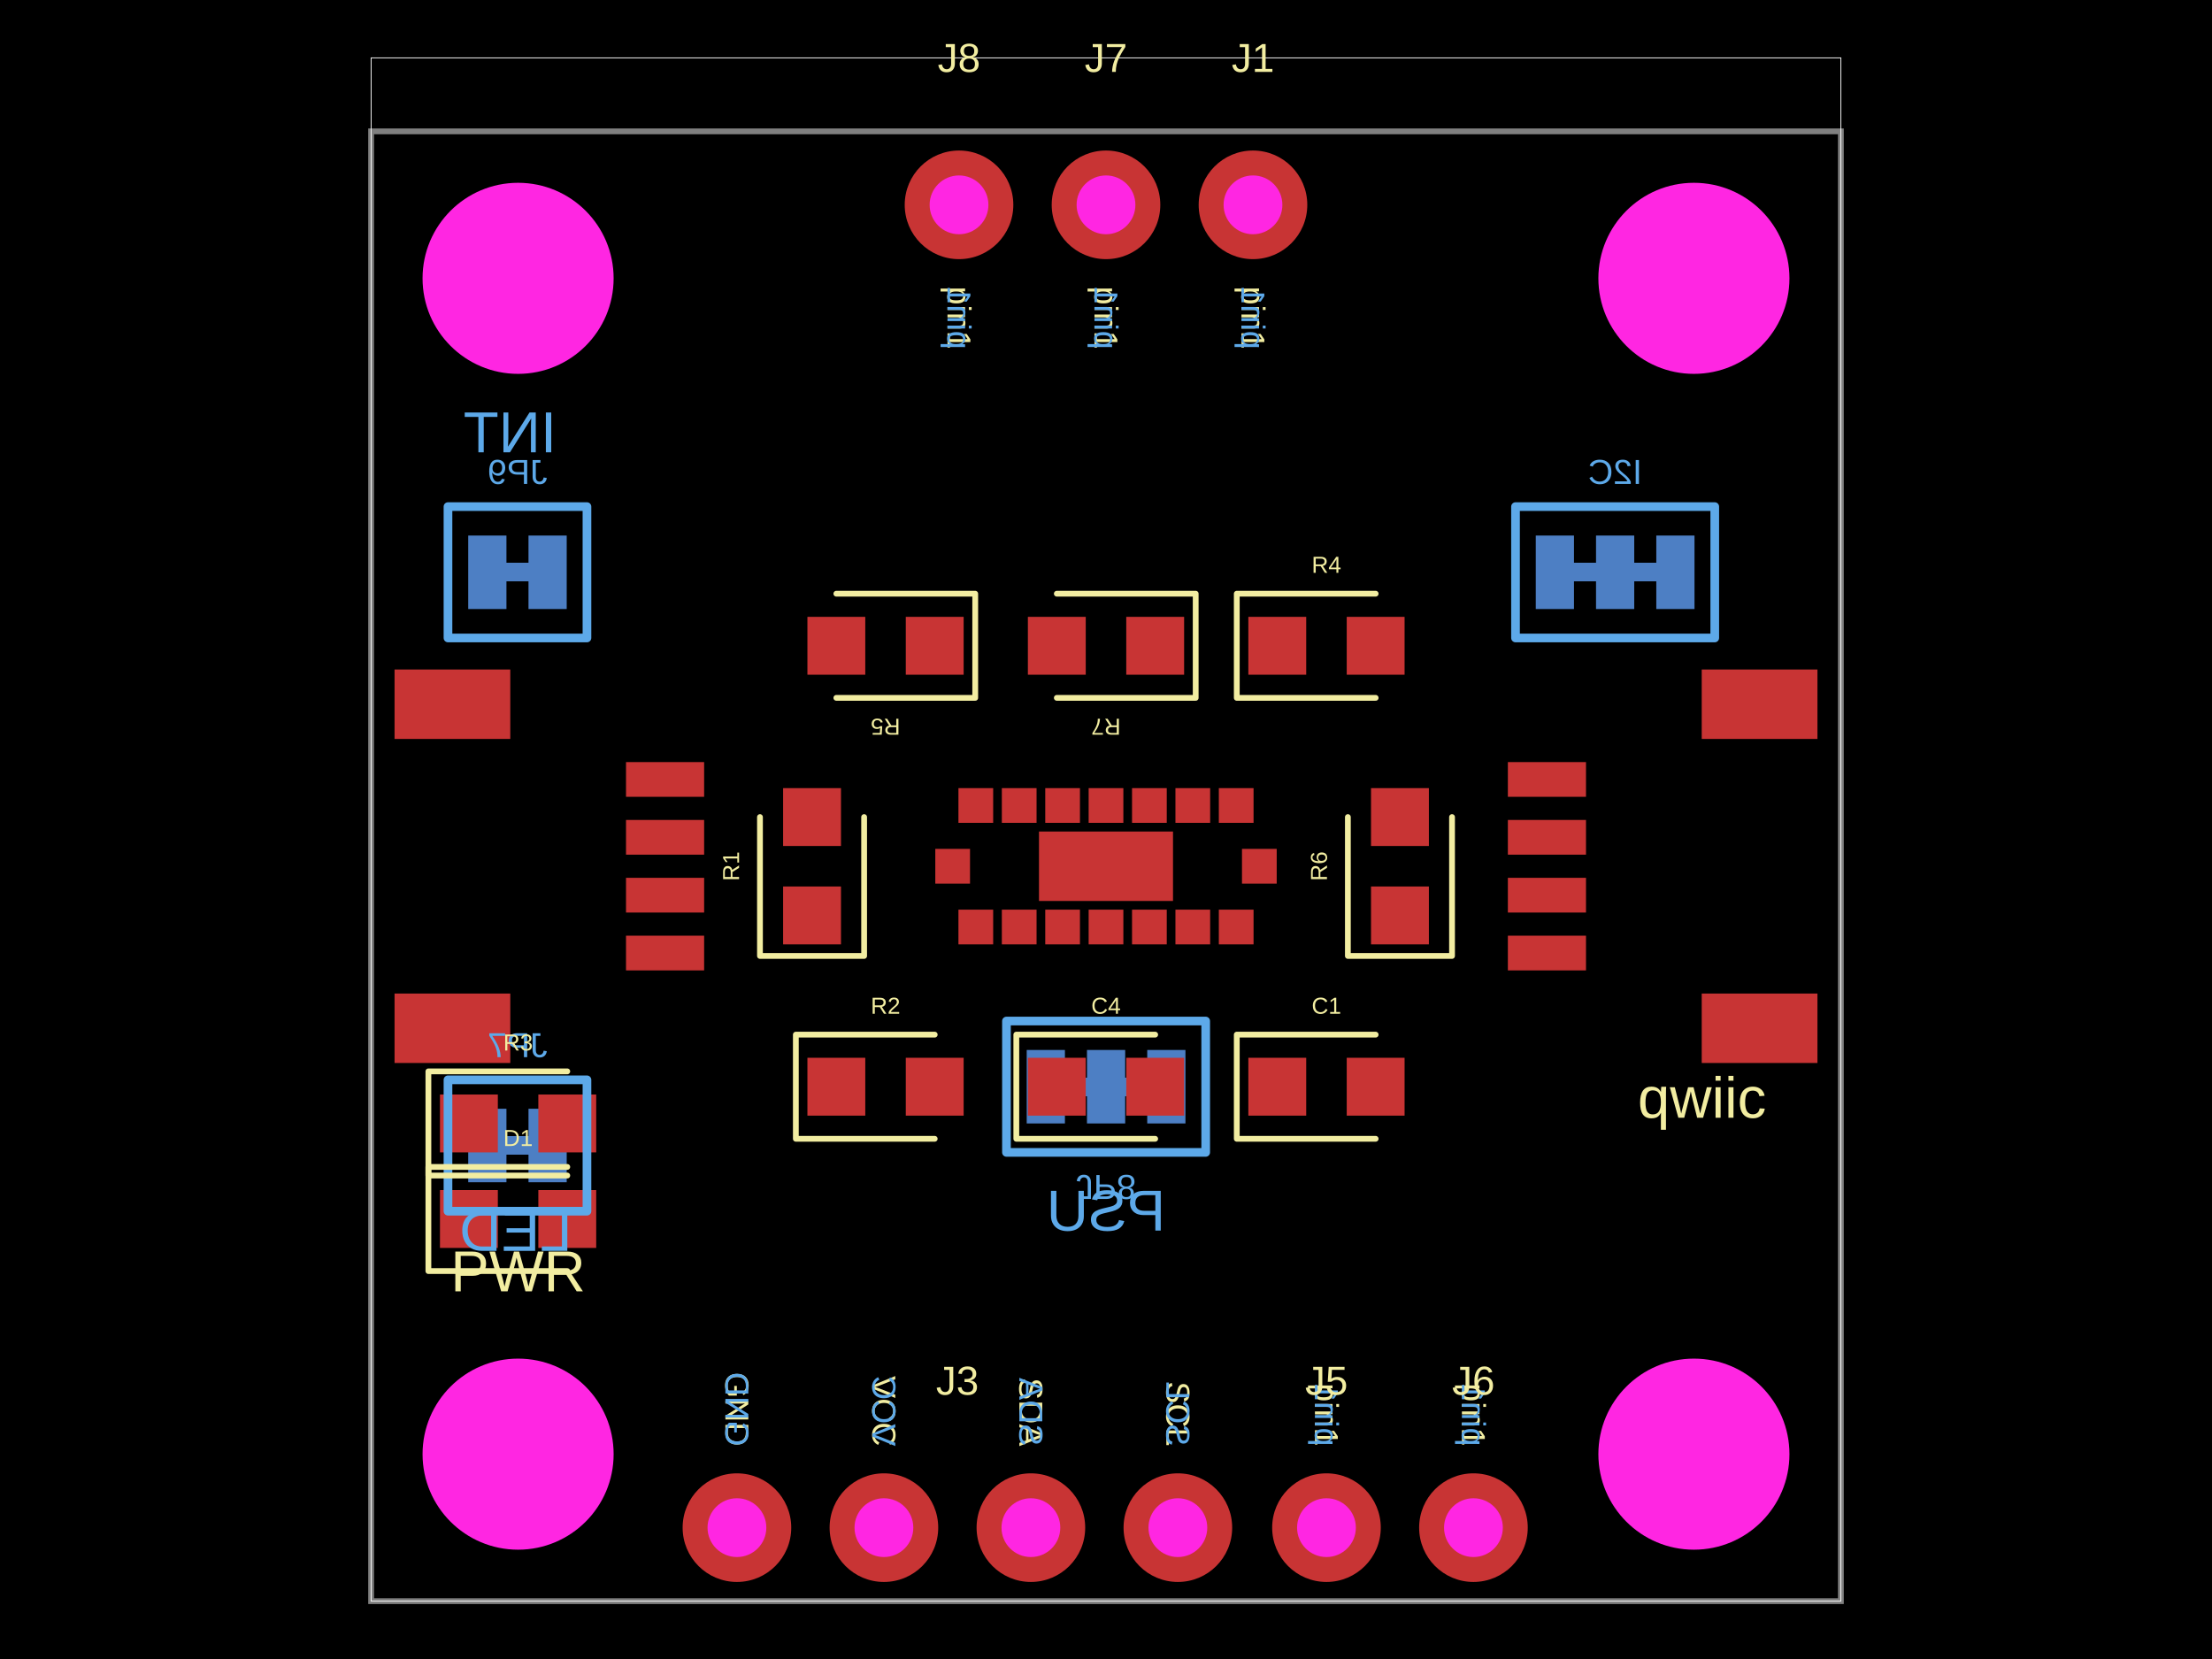
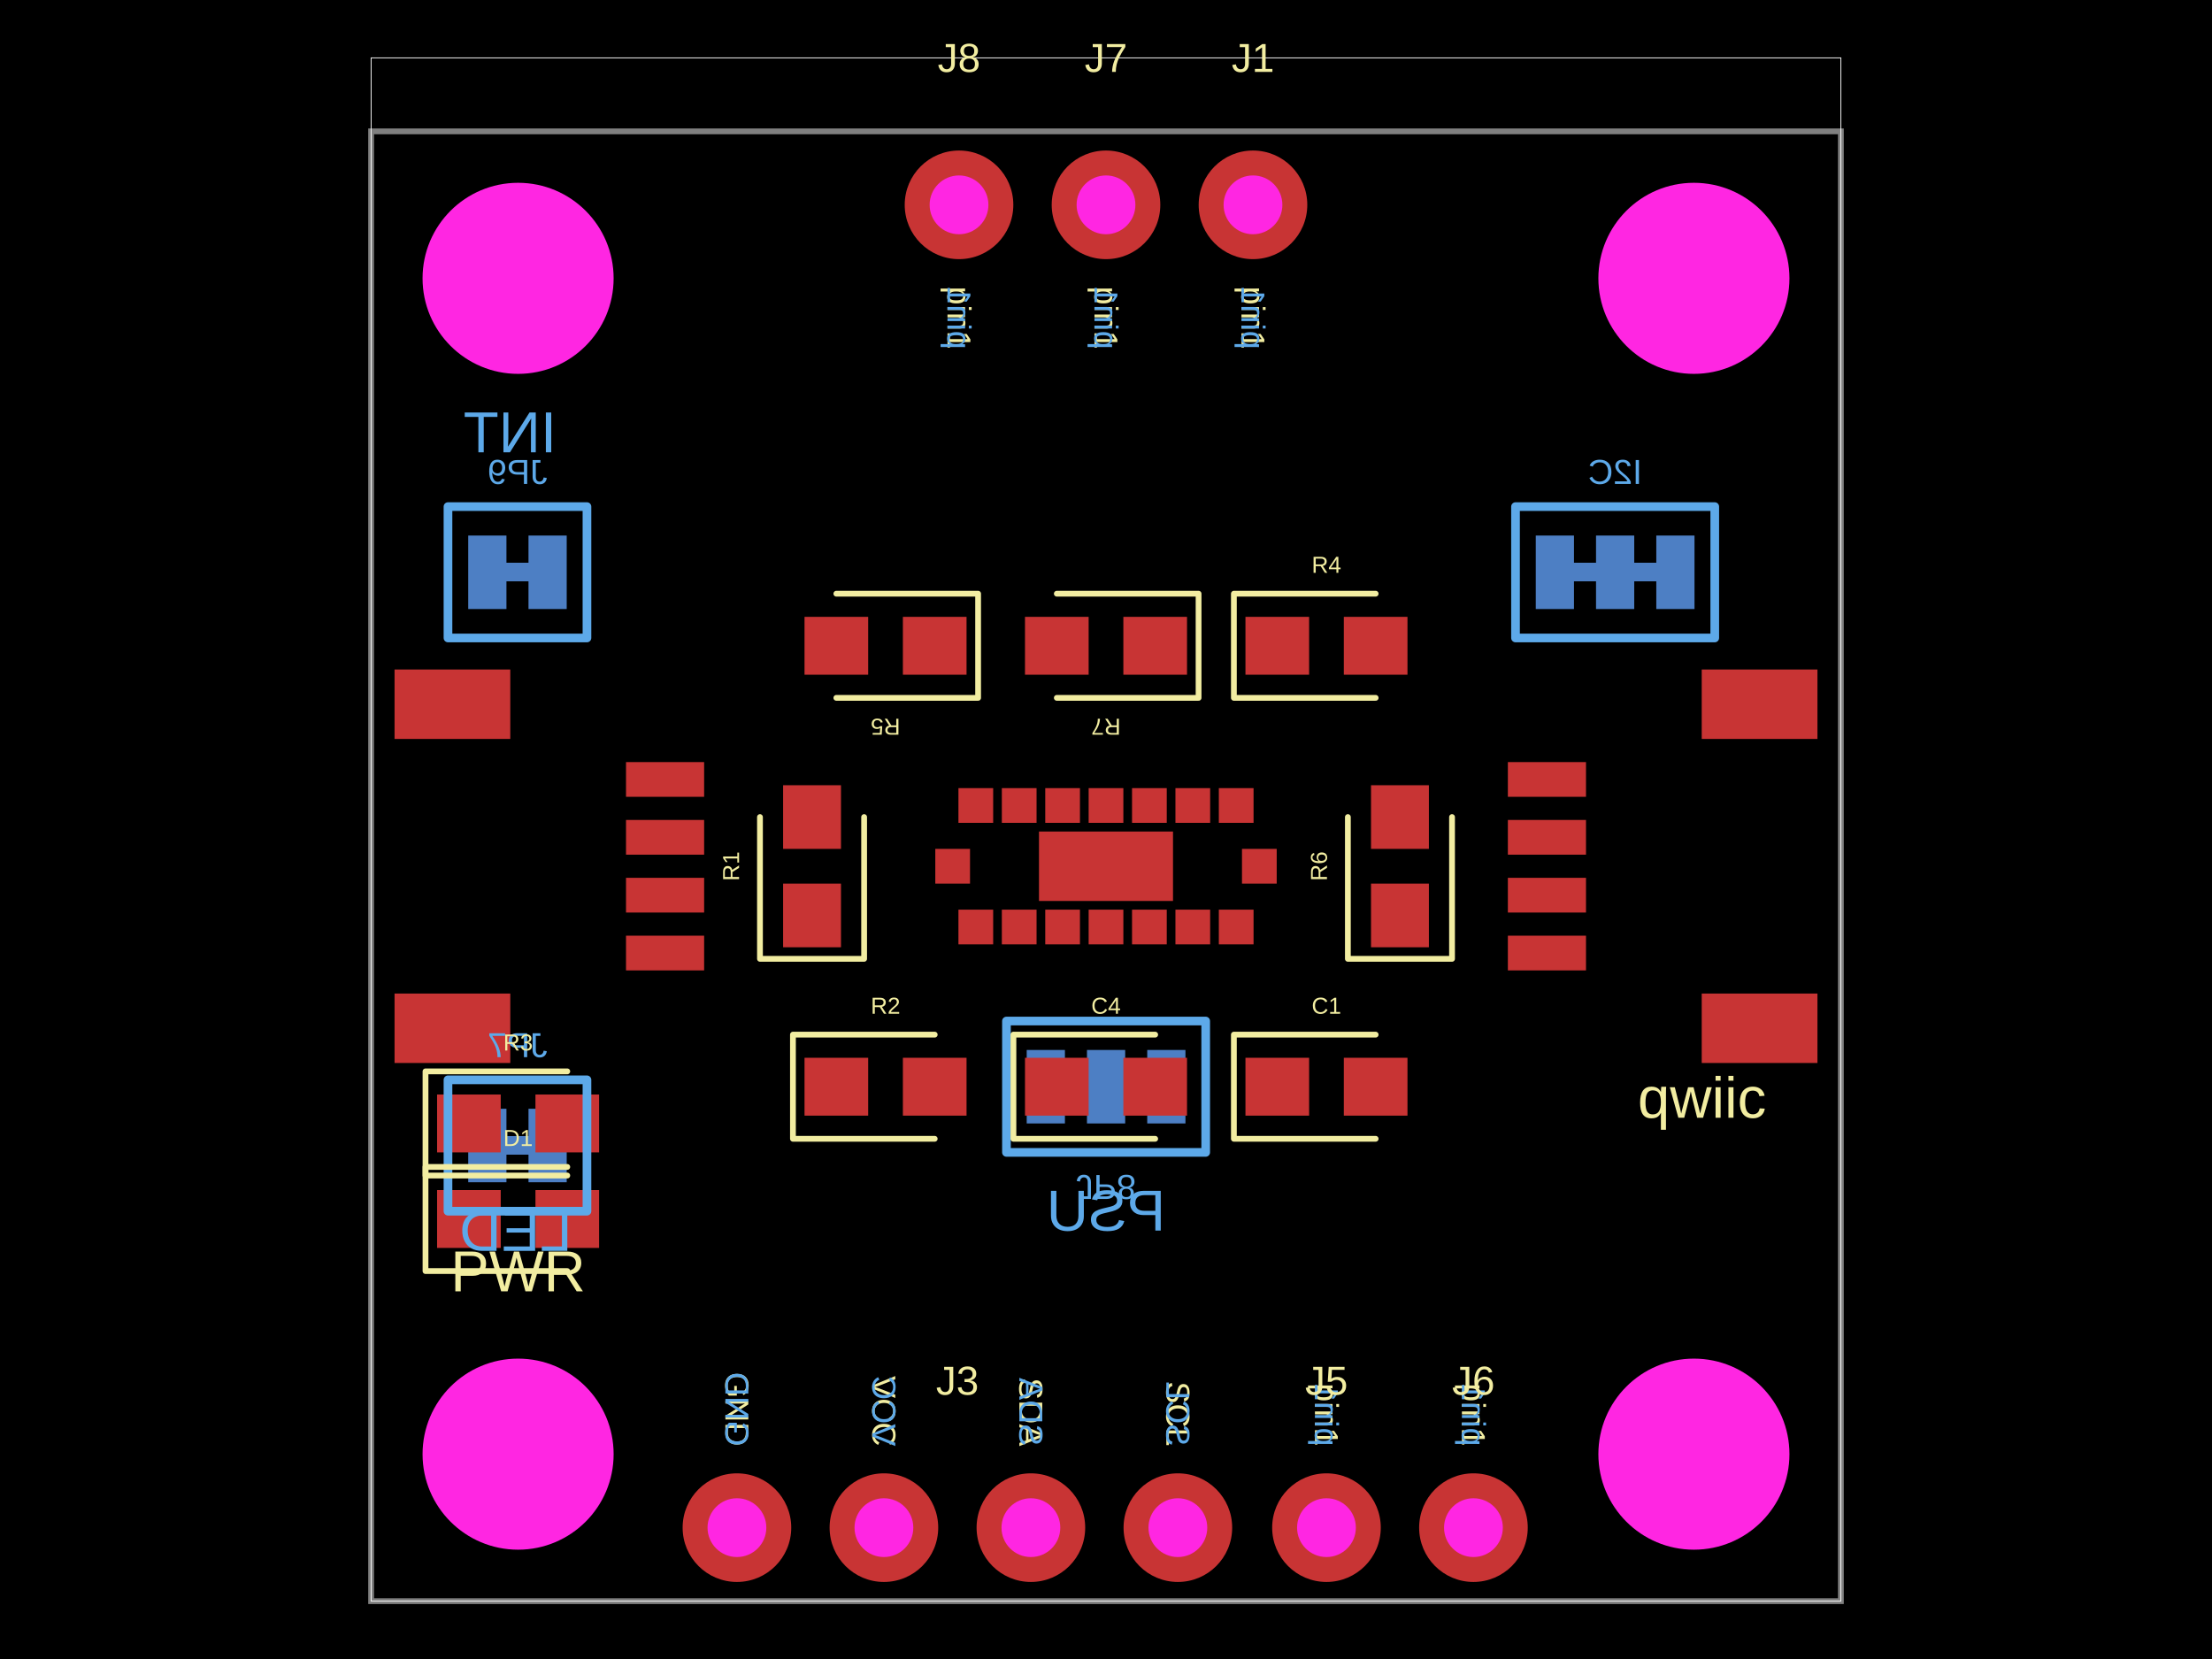
- <svg xmlns="http://www.w3.org/2000/svg" width="800" height="600" data-software-used-string="@tscircuit/core@0.0.571">
+ <svg xmlns="http://www.w3.org/2000/svg" width="800" height="600" data-software-used-string="@tscircuit/core@0.0.579">
  <style />
  <rect class="boundary" x="0" y="0" fill="#000" width="800" height="600" />
  <rect class="pcb-boundary" fill="none" stroke="#fff" stroke-width="0.3" x="134.217" y="20.928" width="531.566" height="558.144" />
  <path class="pcb-board" d="M 134.217 579.072 L 665.783 579.072 L 665.783 47.506 L 134.217 47.506 Z" fill="none" stroke="rgba(255, 255, 255, 0.5)" stroke-width="2.093" />
  <path class="pcb-trace" stroke="rgb(77, 127, 196)" fill="none" d="M 385.145 393.024 L 393.119 393.024" stroke-width="6.645" stroke-linecap="round" stroke-linejoin="round" shape-rendering="crispEdges" data-layer="bottom" />
  <path class="pcb-trace" stroke="rgb(77, 127, 196)" fill="none" d="M 406.94 393.024 L 414.913 393.024" stroke-width="6.645" stroke-linecap="round" stroke-linejoin="round" shape-rendering="crispEdges" data-layer="bottom" />
  <path class="pcb-trace" stroke="rgb(77, 127, 196)" fill="none" d="M 191.136 414.287 L 183.163 414.287" stroke-width="6.645" stroke-linecap="round" stroke-linejoin="round" shape-rendering="crispEdges" data-layer="bottom" />
  <path class="pcb-trace" stroke="rgb(77, 127, 196)" fill="none" d="M 191.136 206.976 L 183.163 206.976" stroke-width="6.645" stroke-linecap="round" stroke-linejoin="round" shape-rendering="crispEdges" data-layer="bottom" />
  <path class="pcb-trace" stroke="rgb(77, 127, 196)" fill="none" d="M 599.019 206.976 L 591.046 206.976" stroke-width="6.645" stroke-linecap="round" stroke-linejoin="round" shape-rendering="crispEdges" data-layer="bottom" />
  <path class="pcb-trace" stroke="rgb(77, 127, 196)" fill="none" d="M 577.225 206.976 L 569.251 206.976" stroke-width="6.645" stroke-linecap="round" stroke-linejoin="round" shape-rendering="crispEdges" data-layer="bottom" />
  <rect class="pcb-pad" fill="rgb(77, 127, 196)" x="-6.91" y="-13.289" width="13.821" height="26.578" transform="translate(378.2351 393.0241) rotate(-180)" data-layer="bottom" />
  <rect class="pcb-pad" fill="rgb(77, 127, 196)" x="-6.91" y="-13.289" width="13.821" height="26.578" transform="translate(400.0293 393.0241) rotate(-180)" data-layer="bottom" />
  <rect class="pcb-pad" fill="rgb(77, 127, 196)" x="-6.91" y="-13.289" width="13.821" height="26.578" transform="translate(421.8235 393.0241) rotate(-180)" data-layer="bottom" />
  <rect class="pcb-pad" fill="rgb(77, 127, 196)" x="191.136" y="400.998" width="13.821" height="26.578" data-layer="bottom" />
  <rect class="pcb-pad" fill="rgb(77, 127, 196)" x="169.342" y="400.998" width="13.821" height="26.578" data-layer="bottom" />
  <rect class="pcb-pad" fill="rgb(77, 127, 196)" x="191.136" y="193.687" width="13.821" height="26.578" data-layer="bottom" />
  <rect class="pcb-pad" fill="rgb(77, 127, 196)" x="169.342" y="193.687" width="13.821" height="26.578" data-layer="bottom" />
  <rect class="pcb-pad" fill="rgb(77, 127, 196)" x="599.019" y="193.687" width="13.821" height="26.578" data-layer="bottom" />
  <rect class="pcb-pad" fill="rgb(77, 127, 196)" x="577.225" y="193.687" width="13.821" height="26.578" data-layer="bottom" />
  <rect class="pcb-pad" fill="rgb(77, 127, 196)" x="555.431" y="193.687" width="13.821" height="26.578" data-layer="bottom" />
-   <rect class="pcb-pad" fill="rgb(200, 52, 52)" x="159.121" y="395.849" width="20.928" height="20.928" data-layer="top" />
-   <rect class="pcb-pad" fill="rgb(200, 52, 52)" x="194.698" y="395.849" width="20.928" height="20.928" data-layer="top" />
-   <rect class="pcb-pad" fill="rgb(200, 52, 52)" x="159.121" y="430.401" width="20.928" height="20.928" data-layer="top" />
-   <rect class="pcb-pad" fill="rgb(200, 52, 52)" x="194.698" y="430.401" width="20.928" height="20.928" data-layer="top" />
-   <rect class="pcb-pad" fill="rgb(200, 52, 52)" x="451.482" y="382.56" width="20.928" height="20.928" data-layer="top" />
-   <rect class="pcb-pad" fill="rgb(200, 52, 52)" x="487.06" y="382.56" width="20.928" height="20.928" data-layer="top" />
-   <rect class="pcb-pad" fill="rgb(200, 52, 52)" x="371.747" y="382.56" width="20.928" height="20.928" data-layer="top" />
-   <rect class="pcb-pad" fill="rgb(200, 52, 52)" x="407.325" y="382.56" width="20.928" height="20.928" data-layer="top" />
+   <rect class="pcb-pad" fill="rgb(200, 52, 52)" x="158.075" y="395.849" width="23.021" height="20.928" data-layer="top" />
+   <rect class="pcb-pad" fill="rgb(200, 52, 52)" x="193.652" y="395.849" width="23.021" height="20.928" data-layer="top" />
+   <rect class="pcb-pad" fill="rgb(200, 52, 52)" x="158.075" y="430.401" width="23.021" height="20.928" data-layer="top" />
+   <rect class="pcb-pad" fill="rgb(200, 52, 52)" x="193.652" y="430.401" width="23.021" height="20.928" data-layer="top" />
+   <rect class="pcb-pad" fill="rgb(200, 52, 52)" x="450.436" y="382.56" width="23.021" height="20.928" data-layer="top" />
+   <rect class="pcb-pad" fill="rgb(200, 52, 52)" x="486.013" y="382.56" width="23.021" height="20.928" data-layer="top" />
+   <rect class="pcb-pad" fill="rgb(200, 52, 52)" x="370.701" y="382.56" width="23.021" height="20.928" data-layer="top" />
+   <rect class="pcb-pad" fill="rgb(200, 52, 52)" x="406.278" y="382.56" width="23.021" height="20.928" data-layer="top" />
  <rect class="pcb-pad" fill="rgb(200, 52, 52)" x="440.809" y="328.985" width="12.557" height="12.557" data-layer="top" />
  <rect class="pcb-pad" fill="rgb(200, 52, 52)" x="425.113" y="328.985" width="12.557" height="12.557" data-layer="top" />
  <rect class="pcb-pad" fill="rgb(200, 52, 52)" x="409.418" y="328.985" width="12.557" height="12.557" data-layer="top" />
  <rect class="pcb-pad" fill="rgb(200, 52, 52)" x="393.722" y="328.985" width="12.557" height="12.557" data-layer="top" />
  <rect class="pcb-pad" fill="rgb(200, 52, 52)" x="378.026" y="328.985" width="12.557" height="12.557" data-layer="top" />
  <rect class="pcb-pad" fill="rgb(200, 52, 52)" x="362.33" y="328.985" width="12.557" height="12.557" data-layer="top" />
  <rect class="pcb-pad" fill="rgb(200, 52, 52)" x="346.634" y="328.985" width="12.557" height="12.557" data-layer="top" />
  <rect class="pcb-pad" fill="rgb(200, 52, 52)" x="440.809" y="285.037" width="12.557" height="12.557" data-layer="top" />
  <rect class="pcb-pad" fill="rgb(200, 52, 52)" x="425.113" y="285.037" width="12.557" height="12.557" data-layer="top" />
  <rect class="pcb-pad" fill="rgb(200, 52, 52)" x="409.418" y="285.037" width="12.557" height="12.557" data-layer="top" />
  <rect class="pcb-pad" fill="rgb(200, 52, 52)" x="393.722" y="285.037" width="12.557" height="12.557" data-layer="top" />
  <rect class="pcb-pad" fill="rgb(200, 52, 52)" x="378.026" y="285.037" width="12.557" height="12.557" data-layer="top" />
  <rect class="pcb-pad" fill="rgb(200, 52, 52)" x="362.33" y="285.037" width="12.557" height="12.557" data-layer="top" />
  <rect class="pcb-pad" fill="rgb(200, 52, 52)" x="346.634" y="285.037" width="12.557" height="12.557" data-layer="top" />
  <rect class="pcb-pad" fill="rgb(200, 52, 52)" x="449.18" y="307.011" width="12.557" height="12.557" data-layer="top" />
  <rect class="pcb-pad" fill="rgb(200, 52, 52)" x="338.263" y="307.011" width="12.557" height="12.557" data-layer="top" />
  <rect class="pcb-pad" fill="rgb(200, 52, 52)" x="375.766" y="300.732" width="48.469" height="25.113" data-layer="top" />
-   <rect class="pcb-pad" fill="rgb(200, 52, 52)" x="-10.464" y="-10.464" width="20.928" height="20.928" transform="translate(417.7886 233.5542) rotate(-180)" data-layer="top" />
-   <rect class="pcb-pad" fill="rgb(200, 52, 52)" x="-10.464" y="-10.464" width="20.928" height="20.928" transform="translate(382.2114 233.5542) rotate(-180)" data-layer="top" />
-   <rect class="pcb-pad" fill="rgb(200, 52, 52)" x="495.849" y="320.614" width="20.928" height="20.928" data-layer="top" />
-   <rect class="pcb-pad" fill="rgb(200, 52, 52)" x="495.849" y="285.037" width="20.928" height="20.928" data-layer="top" />
-   <rect class="pcb-pad" fill="rgb(200, 52, 52)" x="292.013" y="382.56" width="20.928" height="20.928" data-layer="top" />
-   <rect class="pcb-pad" fill="rgb(200, 52, 52)" x="327.59" y="382.56" width="20.928" height="20.928" data-layer="top" />
-   <rect class="pcb-pad" fill="rgb(200, 52, 52)" x="283.223" y="320.614" width="20.928" height="20.928" data-layer="top" />
-   <rect class="pcb-pad" fill="rgb(200, 52, 52)" x="283.223" y="285.037" width="20.928" height="20.928" data-layer="top" />
-   <rect class="pcb-pad" fill="rgb(200, 52, 52)" x="451.482" y="223.09" width="20.928" height="20.928" data-layer="top" />
-   <rect class="pcb-pad" fill="rgb(200, 52, 52)" x="487.06" y="223.09" width="20.928" height="20.928" data-layer="top" />
-   <rect class="pcb-pad" fill="rgb(200, 52, 52)" x="-10.464" y="-10.464" width="20.928" height="20.928" transform="translate(338.0537 233.5542) rotate(-180)" data-layer="top" />
-   <rect class="pcb-pad" fill="rgb(200, 52, 52)" x="-10.464" y="-10.464" width="20.928" height="20.928" transform="translate(302.4765 233.5542) rotate(-180)" data-layer="top" />
+   <rect class="pcb-pad" fill="rgb(200, 52, 52)" x="-11.51" y="-10.464" width="23.021" height="20.928" transform="translate(417.7886 233.5542) rotate(-180)" data-layer="top" />
+   <rect class="pcb-pad" fill="rgb(200, 52, 52)" x="-11.51" y="-10.464" width="23.021" height="20.928" transform="translate(382.2114 233.5542) rotate(-180)" data-layer="top" />
+   <rect class="pcb-pad" fill="rgb(200, 52, 52)" x="495.849" y="319.567" width="20.928" height="23.021" data-layer="top" />
+   <rect class="pcb-pad" fill="rgb(200, 52, 52)" x="495.849" y="283.99" width="20.928" height="23.021" data-layer="top" />
+   <rect class="pcb-pad" fill="rgb(200, 52, 52)" x="290.966" y="382.56" width="23.021" height="20.928" data-layer="top" />
+   <rect class="pcb-pad" fill="rgb(200, 52, 52)" x="326.543" y="382.56" width="23.021" height="20.928" data-layer="top" />
+   <rect class="pcb-pad" fill="rgb(200, 52, 52)" x="283.223" y="319.567" width="20.928" height="23.021" data-layer="top" />
+   <rect class="pcb-pad" fill="rgb(200, 52, 52)" x="283.223" y="283.99" width="20.928" height="23.021" data-layer="top" />
+   <rect class="pcb-pad" fill="rgb(200, 52, 52)" x="450.436" y="223.09" width="23.021" height="20.928" data-layer="top" />
+   <rect class="pcb-pad" fill="rgb(200, 52, 52)" x="486.013" y="223.09" width="23.021" height="20.928" data-layer="top" />
+   <rect class="pcb-pad" fill="rgb(200, 52, 52)" x="-11.51" y="-10.464" width="23.021" height="20.928" transform="translate(338.0537 233.5542) rotate(-180)" data-layer="top" />
+   <rect class="pcb-pad" fill="rgb(200, 52, 52)" x="-11.51" y="-10.464" width="23.021" height="20.928" transform="translate(302.4765 233.5542) rotate(-180)" data-layer="top" />
  <rect class="pcb-pad" fill="rgb(200, 52, 52)" x="226.404" y="275.619" width="28.253" height="12.557" data-layer="top" />
  <rect class="pcb-pad" fill="rgb(200, 52, 52)" x="226.404" y="296.547" width="28.253" height="12.557" data-layer="top" />
  <rect class="pcb-pad" fill="rgb(200, 52, 52)" x="226.404" y="317.475" width="28.253" height="12.557" data-layer="top" />
  <rect class="pcb-pad" fill="rgb(200, 52, 52)" x="226.404" y="338.403" width="28.253" height="12.557" data-layer="top" />
  <rect class="pcb-pad" fill="rgb(200, 52, 52)" x="142.693" y="242.135" width="41.856" height="25.113" data-layer="top" />
  <rect class="pcb-pad" fill="rgb(200, 52, 52)" x="142.693" y="359.33" width="41.856" height="25.113" data-layer="top" />
  <rect class="pcb-pad" fill="rgb(200, 52, 52)" x="545.344" y="338.403" width="28.253" height="12.557" data-layer="top" />
  <rect class="pcb-pad" fill="rgb(200, 52, 52)" x="545.344" y="317.475" width="28.253" height="12.557" data-layer="top" />
  <rect class="pcb-pad" fill="rgb(200, 52, 52)" x="545.344" y="296.547" width="28.253" height="12.557" data-layer="top" />
  <rect class="pcb-pad" fill="rgb(200, 52, 52)" x="545.344" y="275.619" width="28.253" height="12.557" data-layer="top" />
  <rect class="pcb-pad" fill="rgb(200, 52, 52)" x="615.452" y="359.33" width="41.856" height="25.113" data-layer="top" />
  <rect class="pcb-pad" fill="rgb(200, 52, 52)" x="615.452" y="242.135" width="41.856" height="25.113" data-layer="top" />
  <path class="pcb-silkscreen pcb-silkscreen-bottom" d="M 364 369.271 L 436.059 369.271 L 436.059 416.777 L 364 416.777 L 364 369.271 Z" fill="none" stroke="#5da9e9" stroke-width="3.139" stroke-linecap="round" stroke-linejoin="round" data-pcb-component-id="pcb_component_0" data-pcb-silkscreen-path-id="pcb_silkscreen_path_0" />
  <path class="pcb-silkscreen pcb-silkscreen-bottom" d="M 212.282 438.04 L 162.017 438.04 L 162.017 390.534 L 212.282 390.534 L 212.282 438.04 Z" fill="none" stroke="#5da9e9" stroke-width="3.139" stroke-linecap="round" stroke-linejoin="round" data-pcb-component-id="pcb_component_1" data-pcb-silkscreen-path-id="pcb_silkscreen_path_1" />
-   <path class="pcb-silkscreen pcb-silkscreen-top" d="M 205.162 387.478 L 154.935 387.478 L 154.935 425.148 L 205.162 425.148" fill="none" stroke="#f2eda1" stroke-width="2.093" stroke-linecap="round" stroke-linejoin="round" data-pcb-component-id="pcb_component_2" data-pcb-silkscreen-path-id="pcb_silkscreen_path_2" />
-   <path class="pcb-silkscreen pcb-silkscreen-top" d="M 205.162 422.03 L 154.935 422.03 L 154.935 459.7 L 205.162 459.7" fill="none" stroke="#f2eda1" stroke-width="2.093" stroke-linecap="round" stroke-linejoin="round" data-pcb-component-id="pcb_component_3" data-pcb-silkscreen-path-id="pcb_silkscreen_path_3" />
-   <path class="pcb-silkscreen pcb-silkscreen-top" d="M 497.524 374.189 L 447.297 374.189 L 447.297 411.859 L 497.524 411.859" fill="none" stroke="#f2eda1" stroke-width="2.093" stroke-linecap="round" stroke-linejoin="round" data-pcb-component-id="pcb_component_4" data-pcb-silkscreen-path-id="pcb_silkscreen_path_4" />
-   <path class="pcb-silkscreen pcb-silkscreen-top" d="M 417.789 374.189 L 367.562 374.189 L 367.562 411.859 L 417.789 411.859" fill="none" stroke="#f2eda1" stroke-width="2.093" stroke-linecap="round" stroke-linejoin="round" data-pcb-component-id="pcb_component_5" data-pcb-silkscreen-path-id="pcb_silkscreen_path_5" />
-   <path class="pcb-silkscreen pcb-silkscreen-top" d="M 382.211 252.389 L 432.438 252.389 L 432.438 214.719 L 382.211 214.719" fill="none" stroke="#f2eda1" stroke-width="2.093" stroke-linecap="round" stroke-linejoin="round" data-pcb-component-id="pcb_component_7" data-pcb-silkscreen-path-id="pcb_silkscreen_path_6" />
-   <path class="pcb-silkscreen pcb-silkscreen-top" d="M 487.478 295.501 L 487.478 345.727 L 525.148 345.727 L 525.148 295.501" fill="none" stroke="#f2eda1" stroke-width="2.093" stroke-linecap="round" stroke-linejoin="round" data-pcb-component-id="pcb_component_8" data-pcb-silkscreen-path-id="pcb_silkscreen_path_7" />
-   <path class="pcb-silkscreen pcb-silkscreen-top" d="M 338.054 374.189 L 287.827 374.189 L 287.827 411.859 L 338.054 411.859" fill="none" stroke="#f2eda1" stroke-width="2.093" stroke-linecap="round" stroke-linejoin="round" data-pcb-component-id="pcb_component_9" data-pcb-silkscreen-path-id="pcb_silkscreen_path_8" />
+   <path class="pcb-silkscreen pcb-silkscreen-top" d="M 205.162 387.478 L 153.889 387.478 L 153.889 425.148 L 205.162 425.148" fill="none" stroke="#f2eda1" stroke-width="2.093" stroke-linecap="round" stroke-linejoin="round" data-pcb-component-id="pcb_component_2" data-pcb-silkscreen-path-id="pcb_silkscreen_path_2" />
+   <path class="pcb-silkscreen pcb-silkscreen-top" d="M 205.162 422.03 L 153.889 422.03 L 153.889 459.7 L 205.162 459.7" fill="none" stroke="#f2eda1" stroke-width="2.093" stroke-linecap="round" stroke-linejoin="round" data-pcb-component-id="pcb_component_3" data-pcb-silkscreen-path-id="pcb_silkscreen_path_3" />
+   <path class="pcb-silkscreen pcb-silkscreen-top" d="M 497.524 374.189 L 446.25 374.189 L 446.25 411.859 L 497.524 411.859" fill="none" stroke="#f2eda1" stroke-width="2.093" stroke-linecap="round" stroke-linejoin="round" data-pcb-component-id="pcb_component_4" data-pcb-silkscreen-path-id="pcb_silkscreen_path_4" />
+   <path class="pcb-silkscreen pcb-silkscreen-top" d="M 417.789 374.189 L 366.516 374.189 L 366.516 411.859 L 417.789 411.859" fill="none" stroke="#f2eda1" stroke-width="2.093" stroke-linecap="round" stroke-linejoin="round" data-pcb-component-id="pcb_component_5" data-pcb-silkscreen-path-id="pcb_silkscreen_path_5" />
+   <path class="pcb-silkscreen pcb-silkscreen-top" d="M 382.211 252.389 L 433.484 252.389 L 433.484 214.719 L 382.211 214.719" fill="none" stroke="#f2eda1" stroke-width="2.093" stroke-linecap="round" stroke-linejoin="round" data-pcb-component-id="pcb_component_7" data-pcb-silkscreen-path-id="pcb_silkscreen_path_6" />
+   <path class="pcb-silkscreen pcb-silkscreen-top" d="M 487.478 295.501 L 487.478 346.774 L 525.148 346.774 L 525.148 295.501" fill="none" stroke="#f2eda1" stroke-width="2.093" stroke-linecap="round" stroke-linejoin="round" data-pcb-component-id="pcb_component_8" data-pcb-silkscreen-path-id="pcb_silkscreen_path_7" />
+   <path class="pcb-silkscreen pcb-silkscreen-top" d="M 338.054 374.189 L 286.781 374.189 L 286.781 411.859 L 338.054 411.859" fill="none" stroke="#f2eda1" stroke-width="2.093" stroke-linecap="round" stroke-linejoin="round" data-pcb-component-id="pcb_component_9" data-pcb-silkscreen-path-id="pcb_silkscreen_path_8" />
  <path class="pcb-silkscreen pcb-silkscreen-bottom" d="M 212.282 230.729 L 162.017 230.729 L 162.017 183.223 L 212.282 183.223 L 212.282 230.729 Z" fill="none" stroke="#5da9e9" stroke-width="3.139" stroke-linecap="round" stroke-linejoin="round" data-pcb-component-id="pcb_component_10" data-pcb-silkscreen-path-id="pcb_silkscreen_path_9" />
-   <path class="pcb-silkscreen pcb-silkscreen-top" d="M 274.852 295.501 L 274.852 345.727 L 312.522 345.727 L 312.522 295.501" fill="none" stroke="#f2eda1" stroke-width="2.093" stroke-linecap="round" stroke-linejoin="round" data-pcb-component-id="pcb_component_11" data-pcb-silkscreen-path-id="pcb_silkscreen_path_10" />
+   <path class="pcb-silkscreen pcb-silkscreen-top" d="M 274.852 295.501 L 274.852 346.774 L 312.522 346.774 L 312.522 295.501" fill="none" stroke="#f2eda1" stroke-width="2.093" stroke-linecap="round" stroke-linejoin="round" data-pcb-component-id="pcb_component_11" data-pcb-silkscreen-path-id="pcb_silkscreen_path_10" />
  <path class="pcb-silkscreen pcb-silkscreen-bottom" d="M 620.165 230.729 L 548.106 230.729 L 548.106 183.223 L 620.165 183.223 L 620.165 230.729 Z" fill="none" stroke="#5da9e9" stroke-width="3.139" stroke-linecap="round" stroke-linejoin="round" data-pcb-component-id="pcb_component_12" data-pcb-silkscreen-path-id="pcb_silkscreen_path_11" />
-   <path class="pcb-silkscreen pcb-silkscreen-top" d="M 497.524 214.719 L 447.297 214.719 L 447.297 252.389 L 497.524 252.389" fill="none" stroke="#f2eda1" stroke-width="2.093" stroke-linecap="round" stroke-linejoin="round" data-pcb-component-id="pcb_component_13" data-pcb-silkscreen-path-id="pcb_silkscreen_path_12" />
-   <path class="pcb-silkscreen pcb-silkscreen-top" d="M 302.476 252.389 L 352.703 252.389 L 352.703 214.719 L 302.476 214.719" fill="none" stroke="#f2eda1" stroke-width="2.093" stroke-linecap="round" stroke-linejoin="round" data-pcb-component-id="pcb_component_14" data-pcb-silkscreen-path-id="pcb_silkscreen_path_13" />
+   <path class="pcb-silkscreen pcb-silkscreen-top" d="M 497.524 214.719 L 446.25 214.719 L 446.25 252.389 L 497.524 252.389" fill="none" stroke="#f2eda1" stroke-width="2.093" stroke-linecap="round" stroke-linejoin="round" data-pcb-component-id="pcb_component_13" data-pcb-silkscreen-path-id="pcb_silkscreen_path_12" />
+   <path class="pcb-silkscreen pcb-silkscreen-top" d="M 302.476 252.389 L 353.75 252.389 L 353.75 214.719 L 302.476 214.719" fill="none" stroke="#f2eda1" stroke-width="2.093" stroke-linecap="round" stroke-linejoin="round" data-pcb-component-id="pcb_component_14" data-pcb-silkscreen-path-id="pcb_silkscreen_path_13" />
  <text x="0" y="0" dx="0" dy="0" fill="#5da9e9" font-family="Arial, sans-serif" font-size="12.557" text-anchor="middle" dominant-baseline="central" transform="matrix(1,-1.2246467991473532e-16,-1.2246467991473532e-16,-1,400.0293,429.3338)" class="pcb-silkscreen-text pcb-silkscreen-bottom" data-pcb-silkscreen-text-id="pcb_component_0" stroke="none">JP8</text>
  <text x="0" y="0" dx="0" dy="0" fill="#5da9e9" font-family="Arial, sans-serif" font-size="20.928" text-anchor="middle" dominant-baseline="central" transform="matrix(-1,0,0,1,400,437.8096)" class="pcb-silkscreen-text pcb-silkscreen-bottom" data-pcb-silkscreen-text-id="null" stroke="none">PSU</text>
  <text x="0" y="0" dx="0" dy="0" fill="#5da9e9" font-family="Arial, sans-serif" font-size="12.557" text-anchor="middle" dominant-baseline="central" transform="matrix(-1,0,0,1,187.1496,377.977)" class="pcb-silkscreen-text pcb-silkscreen-bottom" data-pcb-silkscreen-text-id="pcb_component_1" stroke="none">JP7</text>
  <text x="0" y="0" dx="0" dy="0" fill="#5da9e9" font-family="Arial, sans-serif" font-size="20.928" text-anchor="middle" dominant-baseline="central" transform="matrix(-1,0,0,1,186.5364,445.1343)" class="pcb-silkscreen-text pcb-silkscreen-bottom" data-pcb-silkscreen-text-id="null" stroke="none">LED</text>
  <text x="0" y="0" dx="0" dy="0" fill="#f2eda1" font-family="Arial, sans-serif" font-size="8.371" text-anchor="middle" dominant-baseline="central" transform="matrix(1,0,0,1,187.3736,377.0143)" class="pcb-silkscreen-text pcb-silkscreen-top" data-pcb-silkscreen-text-id="pcb_component_2" stroke="none">R3</text>
  <text x="0" y="0" dx="0" dy="0" fill="#f2eda1" font-family="Arial, sans-serif" font-size="8.371" text-anchor="middle" dominant-baseline="central" transform="matrix(1,0,0,1,187.3736,411.5661)" class="pcb-silkscreen-text pcb-silkscreen-top" data-pcb-silkscreen-text-id="pcb_component_3" stroke="none">D1</text>
  <text x="0" y="0" dx="0" dy="0" fill="#f2eda1" font-family="Arial, sans-serif" font-size="20.928" text-anchor="middle" dominant-baseline="central" transform="matrix(1,0,0,1,187.3736,459.7837)" class="pcb-silkscreen-text pcb-silkscreen-top" data-pcb-silkscreen-text-id="null" stroke="none">PWR</text>
  <text x="0" y="0" dx="0" dy="0" fill="#f2eda1" font-family="Arial, sans-serif" font-size="8.371" text-anchor="middle" dominant-baseline="central" transform="matrix(1,0,0,1,479.7349,363.7251)" class="pcb-silkscreen-text pcb-silkscreen-top" data-pcb-silkscreen-text-id="pcb_component_4" stroke="none">C1</text>
  <text x="0" y="0" dx="0" dy="0" fill="#f2eda1" font-family="Arial, sans-serif" font-size="8.371" text-anchor="middle" dominant-baseline="central" transform="matrix(1,0,0,1,400,363.7251)" class="pcb-silkscreen-text pcb-silkscreen-top" data-pcb-silkscreen-text-id="pcb_component_5" stroke="none">C4</text>
  <text x="0" y="0" dx="0" dy="0" fill="#f2eda1" font-family="Arial, sans-serif" font-size="8.371" text-anchor="middle" dominant-baseline="central" transform="matrix(-1,1.2246467991473532e-16,-1.2246467991473532e-16,-1,400,262.8532)" class="pcb-silkscreen-text pcb-silkscreen-top" data-pcb-silkscreen-text-id="pcb_component_7" stroke="none">R7</text>
  <text x="0" y="0" dx="0" dy="0" fill="#f2eda1" font-family="Arial, sans-serif" font-size="8.371" text-anchor="middle" dominant-baseline="central" transform="matrix(-1.8369701987210297e-16,-1,1,-1.8369701987210297e-16,477.0143,313.2892)" class="pcb-silkscreen-text pcb-silkscreen-top" data-pcb-silkscreen-text-id="pcb_component_8" stroke="none">R6</text>
  <text x="0" y="0" dx="0" dy="0" fill="#f2eda1" font-family="Arial, sans-serif" font-size="8.371" text-anchor="middle" dominant-baseline="central" transform="matrix(1,0,0,1,320.2651,363.7251)" class="pcb-silkscreen-text pcb-silkscreen-top" data-pcb-silkscreen-text-id="pcb_component_9" stroke="none">R2</text>
  <text x="0" y="0" dx="0" dy="0" fill="#5da9e9" font-family="Arial, sans-serif" font-size="12.557" text-anchor="middle" dominant-baseline="central" transform="matrix(-1,0,0,1,187.1496,170.6662)" class="pcb-silkscreen-text pcb-silkscreen-bottom" data-pcb-silkscreen-text-id="pcb_component_10" stroke="none">JP9</text>
  <text x="0" y="0" dx="0" dy="0" fill="#5da9e9" font-family="Arial, sans-serif" font-size="20.928" text-anchor="middle" dominant-baseline="central" transform="matrix(-1,0,0,1,184.4437,156.3307)" class="pcb-silkscreen-text pcb-silkscreen-bottom" data-pcb-silkscreen-text-id="null" stroke="none">INT</text>
  <text x="0" y="0" dx="0" dy="0" fill="#f2eda1" font-family="Arial, sans-serif" font-size="8.371" text-anchor="middle" dominant-baseline="central" transform="matrix(-1.8369701987210297e-16,-1,1,-1.8369701987210297e-16,264.3879,313.2892)" class="pcb-silkscreen-text pcb-silkscreen-top" data-pcb-silkscreen-text-id="pcb_component_11" stroke="none">R1</text>
  <text x="0" y="0" dx="0" dy="0" fill="#5da9e9" font-family="Arial, sans-serif" font-size="12.557" text-anchor="middle" dominant-baseline="central" transform="matrix(-1,0,0,1,584.1353,170.6662)" class="pcb-silkscreen-text pcb-silkscreen-bottom" data-pcb-silkscreen-text-id="pcb_component_12" stroke="none">I2C</text>
  <text x="0" y="0" dx="0" dy="0" fill="#f2eda1" font-family="Arial, sans-serif" font-size="8.371" text-anchor="middle" dominant-baseline="central" transform="matrix(1,0,0,1,479.7349,204.2553)" class="pcb-silkscreen-text pcb-silkscreen-top" data-pcb-silkscreen-text-id="pcb_component_13" stroke="none">R4</text>
  <text x="0" y="0" dx="0" dy="0" fill="#f2eda1" font-family="Arial, sans-serif" font-size="8.371" text-anchor="middle" dominant-baseline="central" transform="matrix(-1,1.2246467991473532e-16,-1.2246467991473532e-16,-1,320.2651,262.8532)" class="pcb-silkscreen-text pcb-silkscreen-top" data-pcb-silkscreen-text-id="pcb_component_14" stroke="none">R5</text>
  <text x="0" y="0" dx="0" dy="0" fill="#f2eda1" font-family="Arial, sans-serif" font-size="12.041" text-anchor="end" dominant-baseline="central" transform="matrix(6.123233995736766e-17,1,-1,6.123233995736766e-17,266.5225,523.0344)" class="pcb-silkscreen-text pcb-silkscreen-top" data-pcb-silkscreen-text-id="pcb_component_16" stroke="none">GND</text>
  <text x="0" y="0" dx="0" dy="0" fill="#5da9e9" font-family="Arial, sans-serif" font-size="12.041" text-anchor="start" dominant-baseline="central" transform="matrix(-6.123233995736766e-17,-1,-1,6.123233995736766e-17,266.5225,523.0344)" class="pcb-silkscreen-text pcb-silkscreen-bottom" data-pcb-silkscreen-text-id="pcb_component_16" stroke="none">GND</text>
  <text x="0" y="0" dx="0" dy="0" fill="#f2eda1" font-family="Arial, sans-serif" font-size="12.041" text-anchor="end" dominant-baseline="central" transform="matrix(6.123233995736766e-17,1,-1,6.123233995736766e-17,319.6791,523.0344)" class="pcb-silkscreen-text pcb-silkscreen-top" data-pcb-silkscreen-text-id="pcb_component_16" stroke="none">VCC</text>
  <text x="0" y="0" dx="0" dy="0" fill="#5da9e9" font-family="Arial, sans-serif" font-size="12.041" text-anchor="start" dominant-baseline="central" transform="matrix(-6.123233995736766e-17,-1,-1,6.123233995736766e-17,319.6791,523.0344)" class="pcb-silkscreen-text pcb-silkscreen-bottom" data-pcb-silkscreen-text-id="pcb_component_16" stroke="none">VCC</text>
  <text x="0" y="0" dx="0" dy="0" fill="#f2eda1" font-family="Arial, sans-serif" font-size="12.041" text-anchor="end" dominant-baseline="central" transform="matrix(6.123233995736766e-17,1,-1,6.123233995736766e-17,372.8357,523.0344)" class="pcb-silkscreen-text pcb-silkscreen-top" data-pcb-silkscreen-text-id="pcb_component_16" stroke="none">SDA</text>
  <text x="0" y="0" dx="0" dy="0" fill="#5da9e9" font-family="Arial, sans-serif" font-size="12.041" text-anchor="start" dominant-baseline="central" transform="matrix(-6.123233995736766e-17,-1,-1,6.123233995736766e-17,372.8357,523.0344)" class="pcb-silkscreen-text pcb-silkscreen-bottom" data-pcb-silkscreen-text-id="pcb_component_16" stroke="none">SDA</text>
  <text x="0" y="0" dx="0" dy="0" fill="#f2eda1" font-family="Arial, sans-serif" font-size="12.041" text-anchor="end" dominant-baseline="central" transform="matrix(6.123233995736766e-17,1,-1,6.123233995736766e-17,425.9923,523.0344)" class="pcb-silkscreen-text pcb-silkscreen-top" data-pcb-silkscreen-text-id="pcb_component_16" stroke="none">SCL</text>
  <text x="0" y="0" dx="0" dy="0" fill="#5da9e9" font-family="Arial, sans-serif" font-size="12.041" text-anchor="start" dominant-baseline="central" transform="matrix(-6.123233995736766e-17,-1,-1,6.123233995736766e-17,425.9923,523.0344)" class="pcb-silkscreen-text pcb-silkscreen-bottom" data-pcb-silkscreen-text-id="pcb_component_16" stroke="none">SCL</text>
  <text x="0" y="0" dx="0" dy="0" fill="#f2eda1" font-family="Arial, sans-serif" font-size="14.649" text-anchor="middle" dominant-baseline="central" transform="matrix(1,0,0,1,346.2574,499.3373)" class="pcb-silkscreen-text pcb-silkscreen-top" data-pcb-silkscreen-text-id="pcb_component_16" stroke="none">J3</text>
  <text x="0" y="0" dx="0" dy="0" fill="#f2eda1" font-family="Arial, sans-serif" font-size="20.928" text-anchor="middle" dominant-baseline="central" transform="matrix(1,0,0,1,615.5563,397.0003)" class="pcb-silkscreen-text pcb-silkscreen-top" data-pcb-silkscreen-text-id="null" stroke="none">qwiic</text>
  <text x="0" y="0" dx="0" dy="0" fill="#f2eda1" font-family="Arial, sans-serif" font-size="12.041" text-anchor="end" dominant-baseline="central" transform="matrix(6.123233995736766e-17,1,-1,6.123233995736766e-17,479.7349,523.0344)" class="pcb-silkscreen-text pcb-silkscreen-top" data-pcb-silkscreen-text-id="pcb_component_18" stroke="none">pin1</text>
  <text x="0" y="0" dx="0" dy="0" fill="#5da9e9" font-family="Arial, sans-serif" font-size="12.041" text-anchor="start" dominant-baseline="central" transform="matrix(-6.123233995736766e-17,-1,-1,6.123233995736766e-17,479.7349,523.0344)" class="pcb-silkscreen-text pcb-silkscreen-bottom" data-pcb-silkscreen-text-id="pcb_component_18" stroke="none">pin1</text>
  <text x="0" y="0" dx="0" dy="0" fill="#f2eda1" font-family="Arial, sans-serif" font-size="14.649" text-anchor="middle" dominant-baseline="central" transform="matrix(1,0,0,1,479.7349,499.3373)" class="pcb-silkscreen-text pcb-silkscreen-top" data-pcb-silkscreen-text-id="pcb_component_18" stroke="none">J5</text>
  <text x="0" y="0" dx="0" dy="0" fill="#f2eda1" font-family="Arial, sans-serif" font-size="12.041" text-anchor="start" dominant-baseline="central" transform="matrix(6.123233995736766e-17,1,-1,6.123233995736766e-17,453.1566,103.5439)" class="pcb-silkscreen-text pcb-silkscreen-top" data-pcb-silkscreen-text-id="pcb_component_19" stroke="none">pin1</text>
  <text x="0" y="0" dx="0" dy="0" fill="#5da9e9" font-family="Arial, sans-serif" font-size="12.041" text-anchor="end" dominant-baseline="central" transform="matrix(-6.123233995736766e-17,-1,-1,6.123233995736766e-17,453.1566,103.5439)" class="pcb-silkscreen-text pcb-silkscreen-bottom" data-pcb-silkscreen-text-id="pcb_component_19" stroke="none">pin1</text>
  <text x="0" y="0" dx="0" dy="0" fill="#f2eda1" font-family="Arial, sans-serif" font-size="14.649" text-anchor="middle" dominant-baseline="central" transform="matrix(1,0,0,1,453.1566,20.9278)" class="pcb-silkscreen-text pcb-silkscreen-top" data-pcb-silkscreen-text-id="pcb_component_19" stroke="none">J1</text>
  <text x="0" y="0" dx="0" dy="0" fill="#f2eda1" font-family="Arial, sans-serif" font-size="12.041" text-anchor="end" dominant-baseline="central" transform="matrix(6.123233995736766e-17,1,-1,6.123233995736766e-17,532.8915,523.0344)" class="pcb-silkscreen-text pcb-silkscreen-top" data-pcb-silkscreen-text-id="pcb_component_20" stroke="none">pin1</text>
  <text x="0" y="0" dx="0" dy="0" fill="#5da9e9" font-family="Arial, sans-serif" font-size="12.041" text-anchor="start" dominant-baseline="central" transform="matrix(-6.123233995736766e-17,-1,-1,6.123233995736766e-17,532.8915,523.0344)" class="pcb-silkscreen-text pcb-silkscreen-bottom" data-pcb-silkscreen-text-id="pcb_component_20" stroke="none">pin1</text>
  <text x="0" y="0" dx="0" dy="0" fill="#f2eda1" font-family="Arial, sans-serif" font-size="14.649" text-anchor="middle" dominant-baseline="central" transform="matrix(1,0,0,1,532.8915,499.3373)" class="pcb-silkscreen-text pcb-silkscreen-top" data-pcb-silkscreen-text-id="pcb_component_20" stroke="none">J6</text>
  <text x="0" y="0" dx="0" dy="0" fill="#f2eda1" font-family="Arial, sans-serif" font-size="12.041" text-anchor="start" dominant-baseline="central" transform="matrix(6.123233995736766e-17,1,-1,6.123233995736766e-17,400,103.5439)" class="pcb-silkscreen-text pcb-silkscreen-top" data-pcb-silkscreen-text-id="pcb_component_21" stroke="none">pin1</text>
  <text x="0" y="0" dx="0" dy="0" fill="#5da9e9" font-family="Arial, sans-serif" font-size="12.041" text-anchor="end" dominant-baseline="central" transform="matrix(-6.123233995736766e-17,-1,-1,6.123233995736766e-17,400,103.5439)" class="pcb-silkscreen-text pcb-silkscreen-bottom" data-pcb-silkscreen-text-id="pcb_component_21" stroke="none">pin1</text>
  <text x="0" y="0" dx="0" dy="0" fill="#f2eda1" font-family="Arial, sans-serif" font-size="14.649" text-anchor="middle" dominant-baseline="central" transform="matrix(1,0,0,1,400,20.9278)" class="pcb-silkscreen-text pcb-silkscreen-top" data-pcb-silkscreen-text-id="pcb_component_21" stroke="none">J7</text>
  <text x="0" y="0" dx="0" dy="0" fill="#f2eda1" font-family="Arial, sans-serif" font-size="12.041" text-anchor="start" dominant-baseline="central" transform="matrix(6.123233995736766e-17,1,-1,6.123233995736766e-17,346.8434,103.5439)" class="pcb-silkscreen-text pcb-silkscreen-top" data-pcb-silkscreen-text-id="pcb_component_22" stroke="none">pin1</text>
  <text x="0" y="0" dx="0" dy="0" fill="#5da9e9" font-family="Arial, sans-serif" font-size="12.041" text-anchor="end" dominant-baseline="central" transform="matrix(-6.123233995736766e-17,-1,-1,6.123233995736766e-17,346.8434,103.5439)" class="pcb-silkscreen-text pcb-silkscreen-bottom" data-pcb-silkscreen-text-id="pcb_component_22" stroke="none">pin1</text>
  <text x="0" y="0" dx="0" dy="0" fill="#f2eda1" font-family="Arial, sans-serif" font-size="14.649" text-anchor="middle" dominant-baseline="central" transform="matrix(1,0,0,1,346.8434,20.9278)" class="pcb-silkscreen-text pcb-silkscreen-top" data-pcb-silkscreen-text-id="pcb_component_22" stroke="none">J8</text>
  <g>
    <circle class="pcb-hole-outer" fill="rgb(200, 52, 52)" cx="266.522" cy="552.494" r="19.64" />
    <circle class="pcb-hole-inner" fill="#FF26E2" cx="266.522" cy="552.494" r="10.631" />
  </g>
  <g>
    <circle class="pcb-hole-outer" fill="rgb(200, 52, 52)" cx="319.679" cy="552.494" r="19.64" />
    <circle class="pcb-hole-inner" fill="#FF26E2" cx="319.679" cy="552.494" r="10.631" />
  </g>
  <g>
    <circle class="pcb-hole-outer" fill="rgb(200, 52, 52)" cx="372.836" cy="552.494" r="19.64" />
    <circle class="pcb-hole-inner" fill="#FF26E2" cx="372.836" cy="552.494" r="10.631" />
  </g>
  <g>
    <circle class="pcb-hole-outer" fill="rgb(200, 52, 52)" cx="425.992" cy="552.494" r="19.64" />
    <circle class="pcb-hole-inner" fill="#FF26E2" cx="425.992" cy="552.494" r="10.631" />
  </g>
  <g>
    <circle class="pcb-hole-outer" fill="rgb(200, 52, 52)" cx="479.735" cy="552.494" r="19.64" />
    <circle class="pcb-hole-inner" fill="#FF26E2" cx="479.735" cy="552.494" r="10.631" />
  </g>
  <g>
    <circle class="pcb-hole-outer" fill="rgb(200, 52, 52)" cx="453.157" cy="74.084" r="19.64" />
    <circle class="pcb-hole-inner" fill="#FF26E2" cx="453.157" cy="74.084" r="10.631" />
  </g>
  <g>
    <circle class="pcb-hole-outer" fill="rgb(200, 52, 52)" cx="532.892" cy="552.494" r="19.64" />
    <circle class="pcb-hole-inner" fill="#FF26E2" cx="532.892" cy="552.494" r="10.631" />
  </g>
  <g>
    <circle class="pcb-hole-outer" fill="rgb(200, 52, 52)" cx="400" cy="74.084" r="19.64" />
    <circle class="pcb-hole-inner" fill="#FF26E2" cx="400" cy="74.084" r="10.631" />
  </g>
  <g>
    <circle class="pcb-hole-outer" fill="rgb(200, 52, 52)" cx="346.843" cy="74.084" r="19.64" />
    <circle class="pcb-hole-inner" fill="#FF26E2" cx="346.843" cy="74.084" r="10.631" />
  </g>
  <circle class="pcb-hole" cx="187.374" cy="100.663" r="34.552" fill="#FF26E2" />
  <circle class="pcb-hole" cx="612.626" cy="525.916" r="34.552" fill="#FF26E2" />
  <circle class="pcb-hole" cx="187.374" cy="525.916" r="34.552" fill="#FF26E2" />
  <circle class="pcb-hole" cx="612.626" cy="100.663" r="34.552" fill="#FF26E2" />
</svg>
